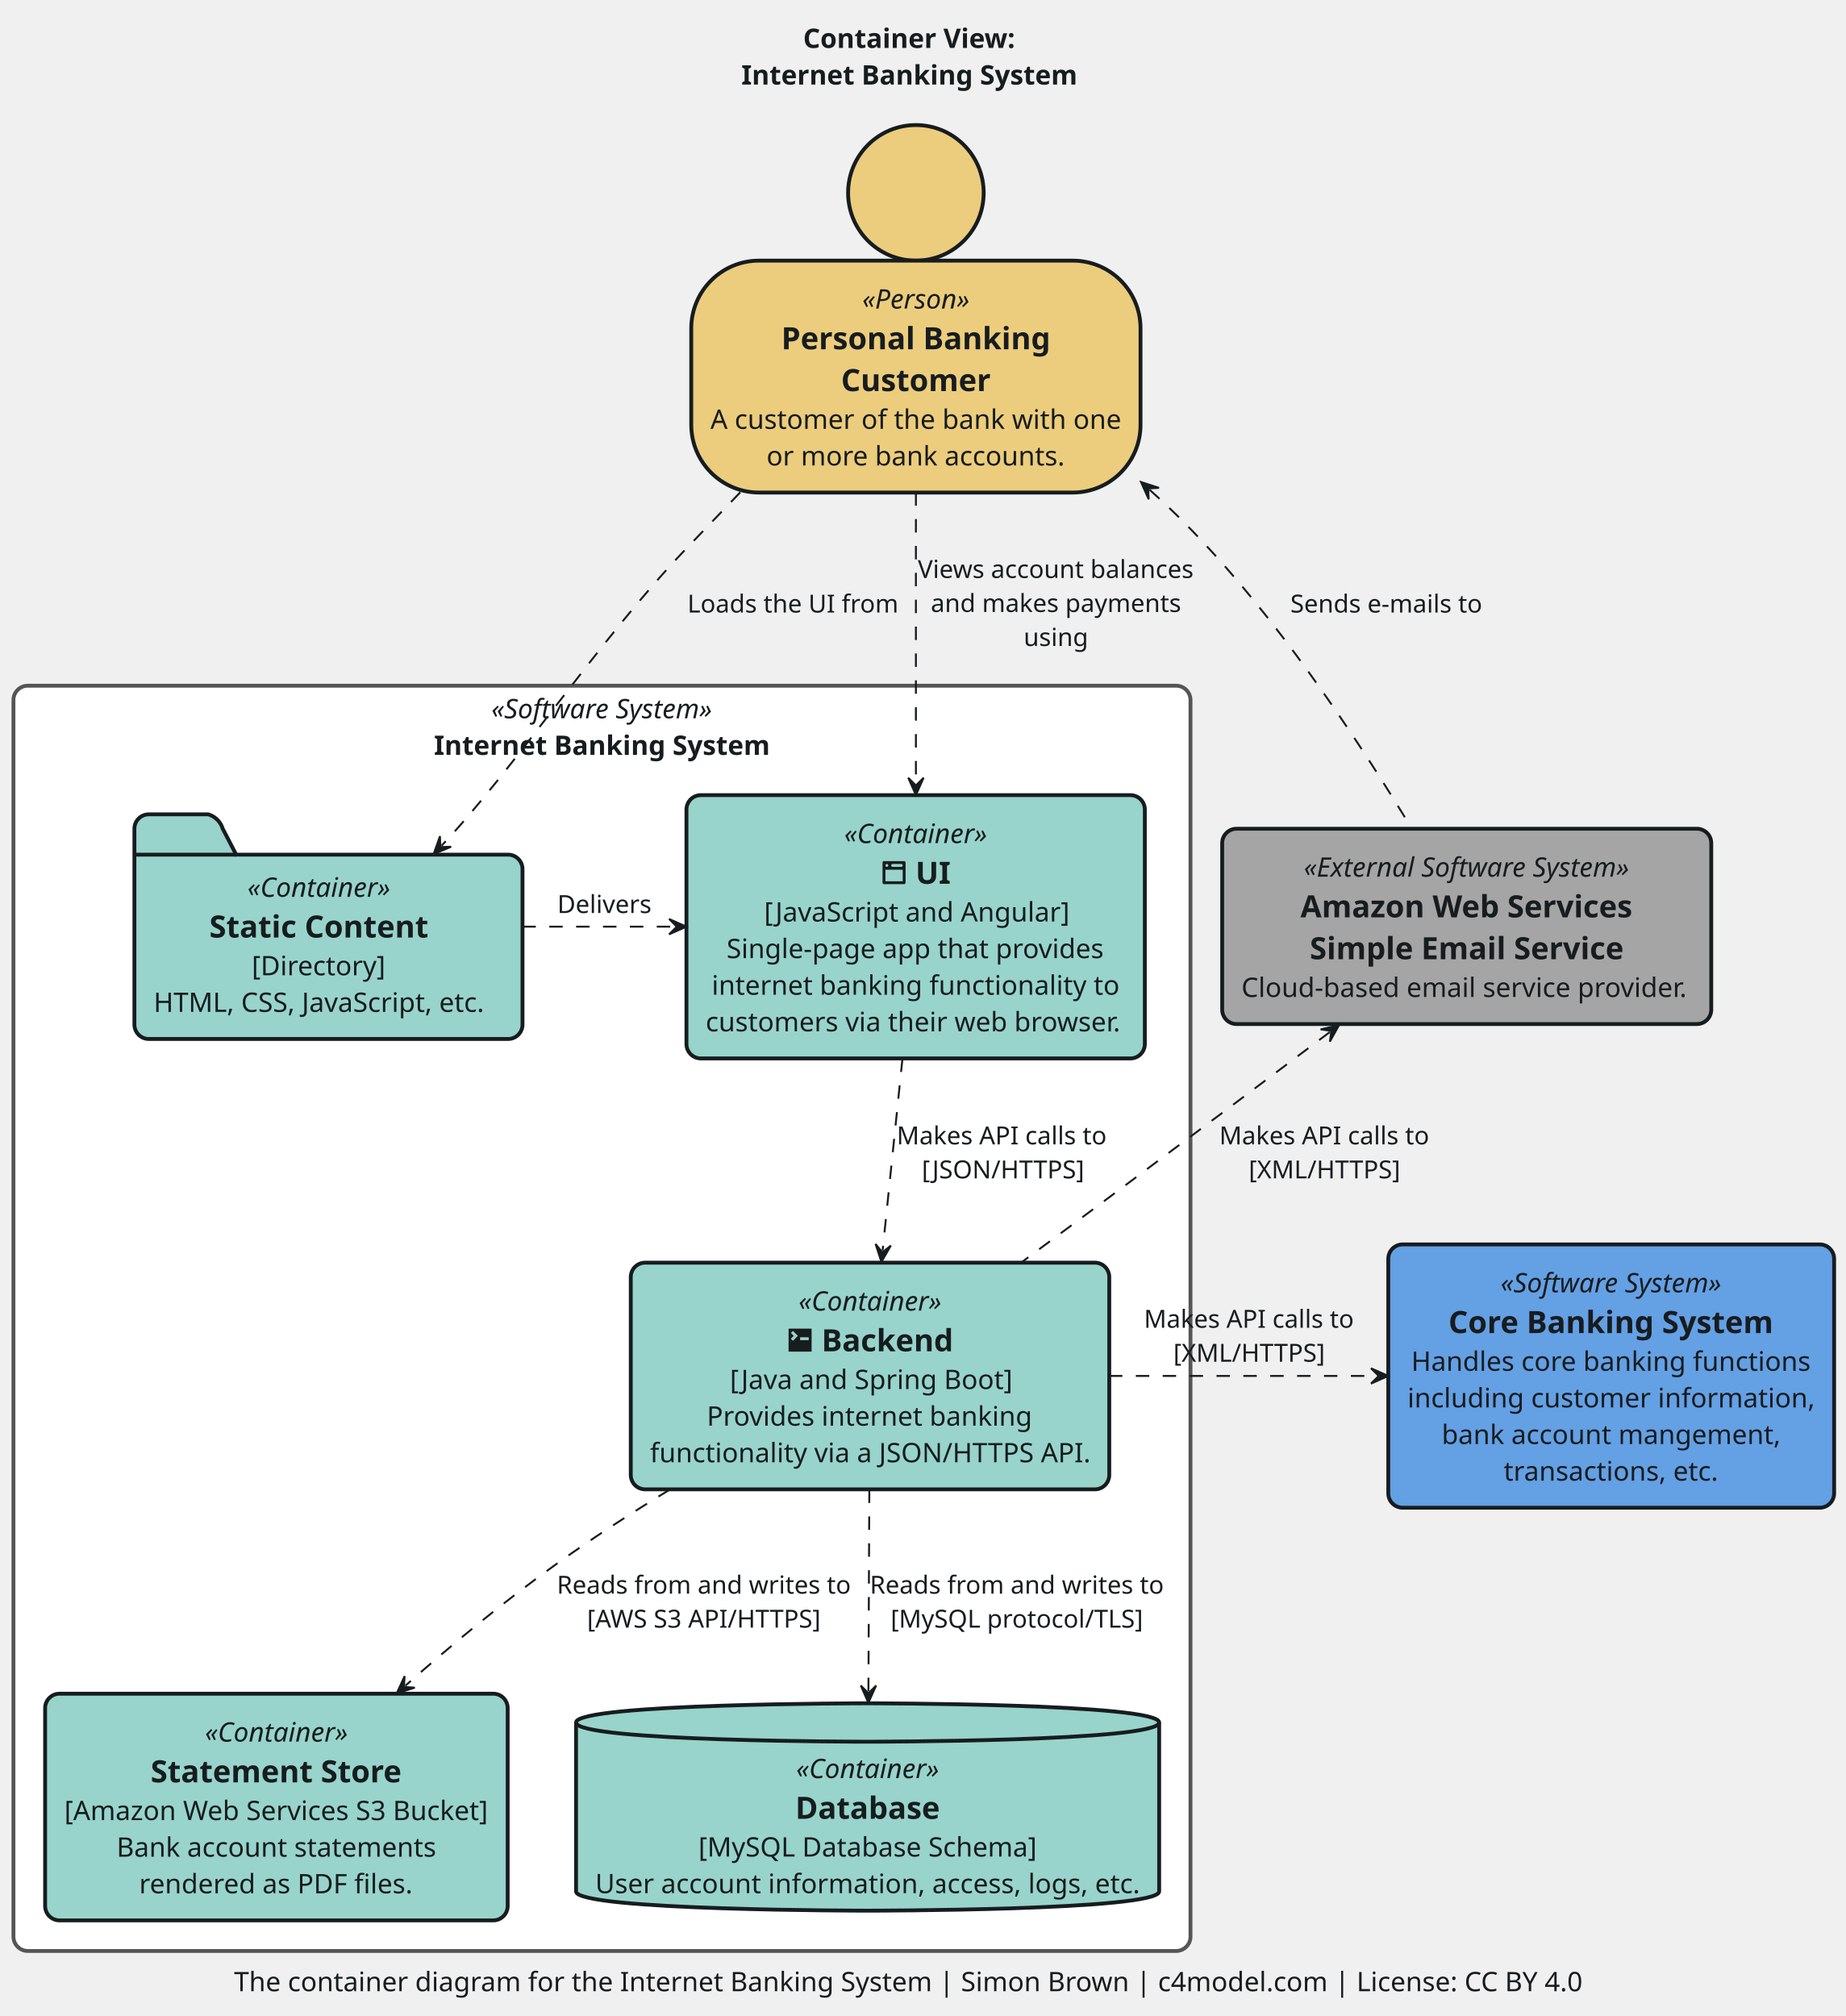
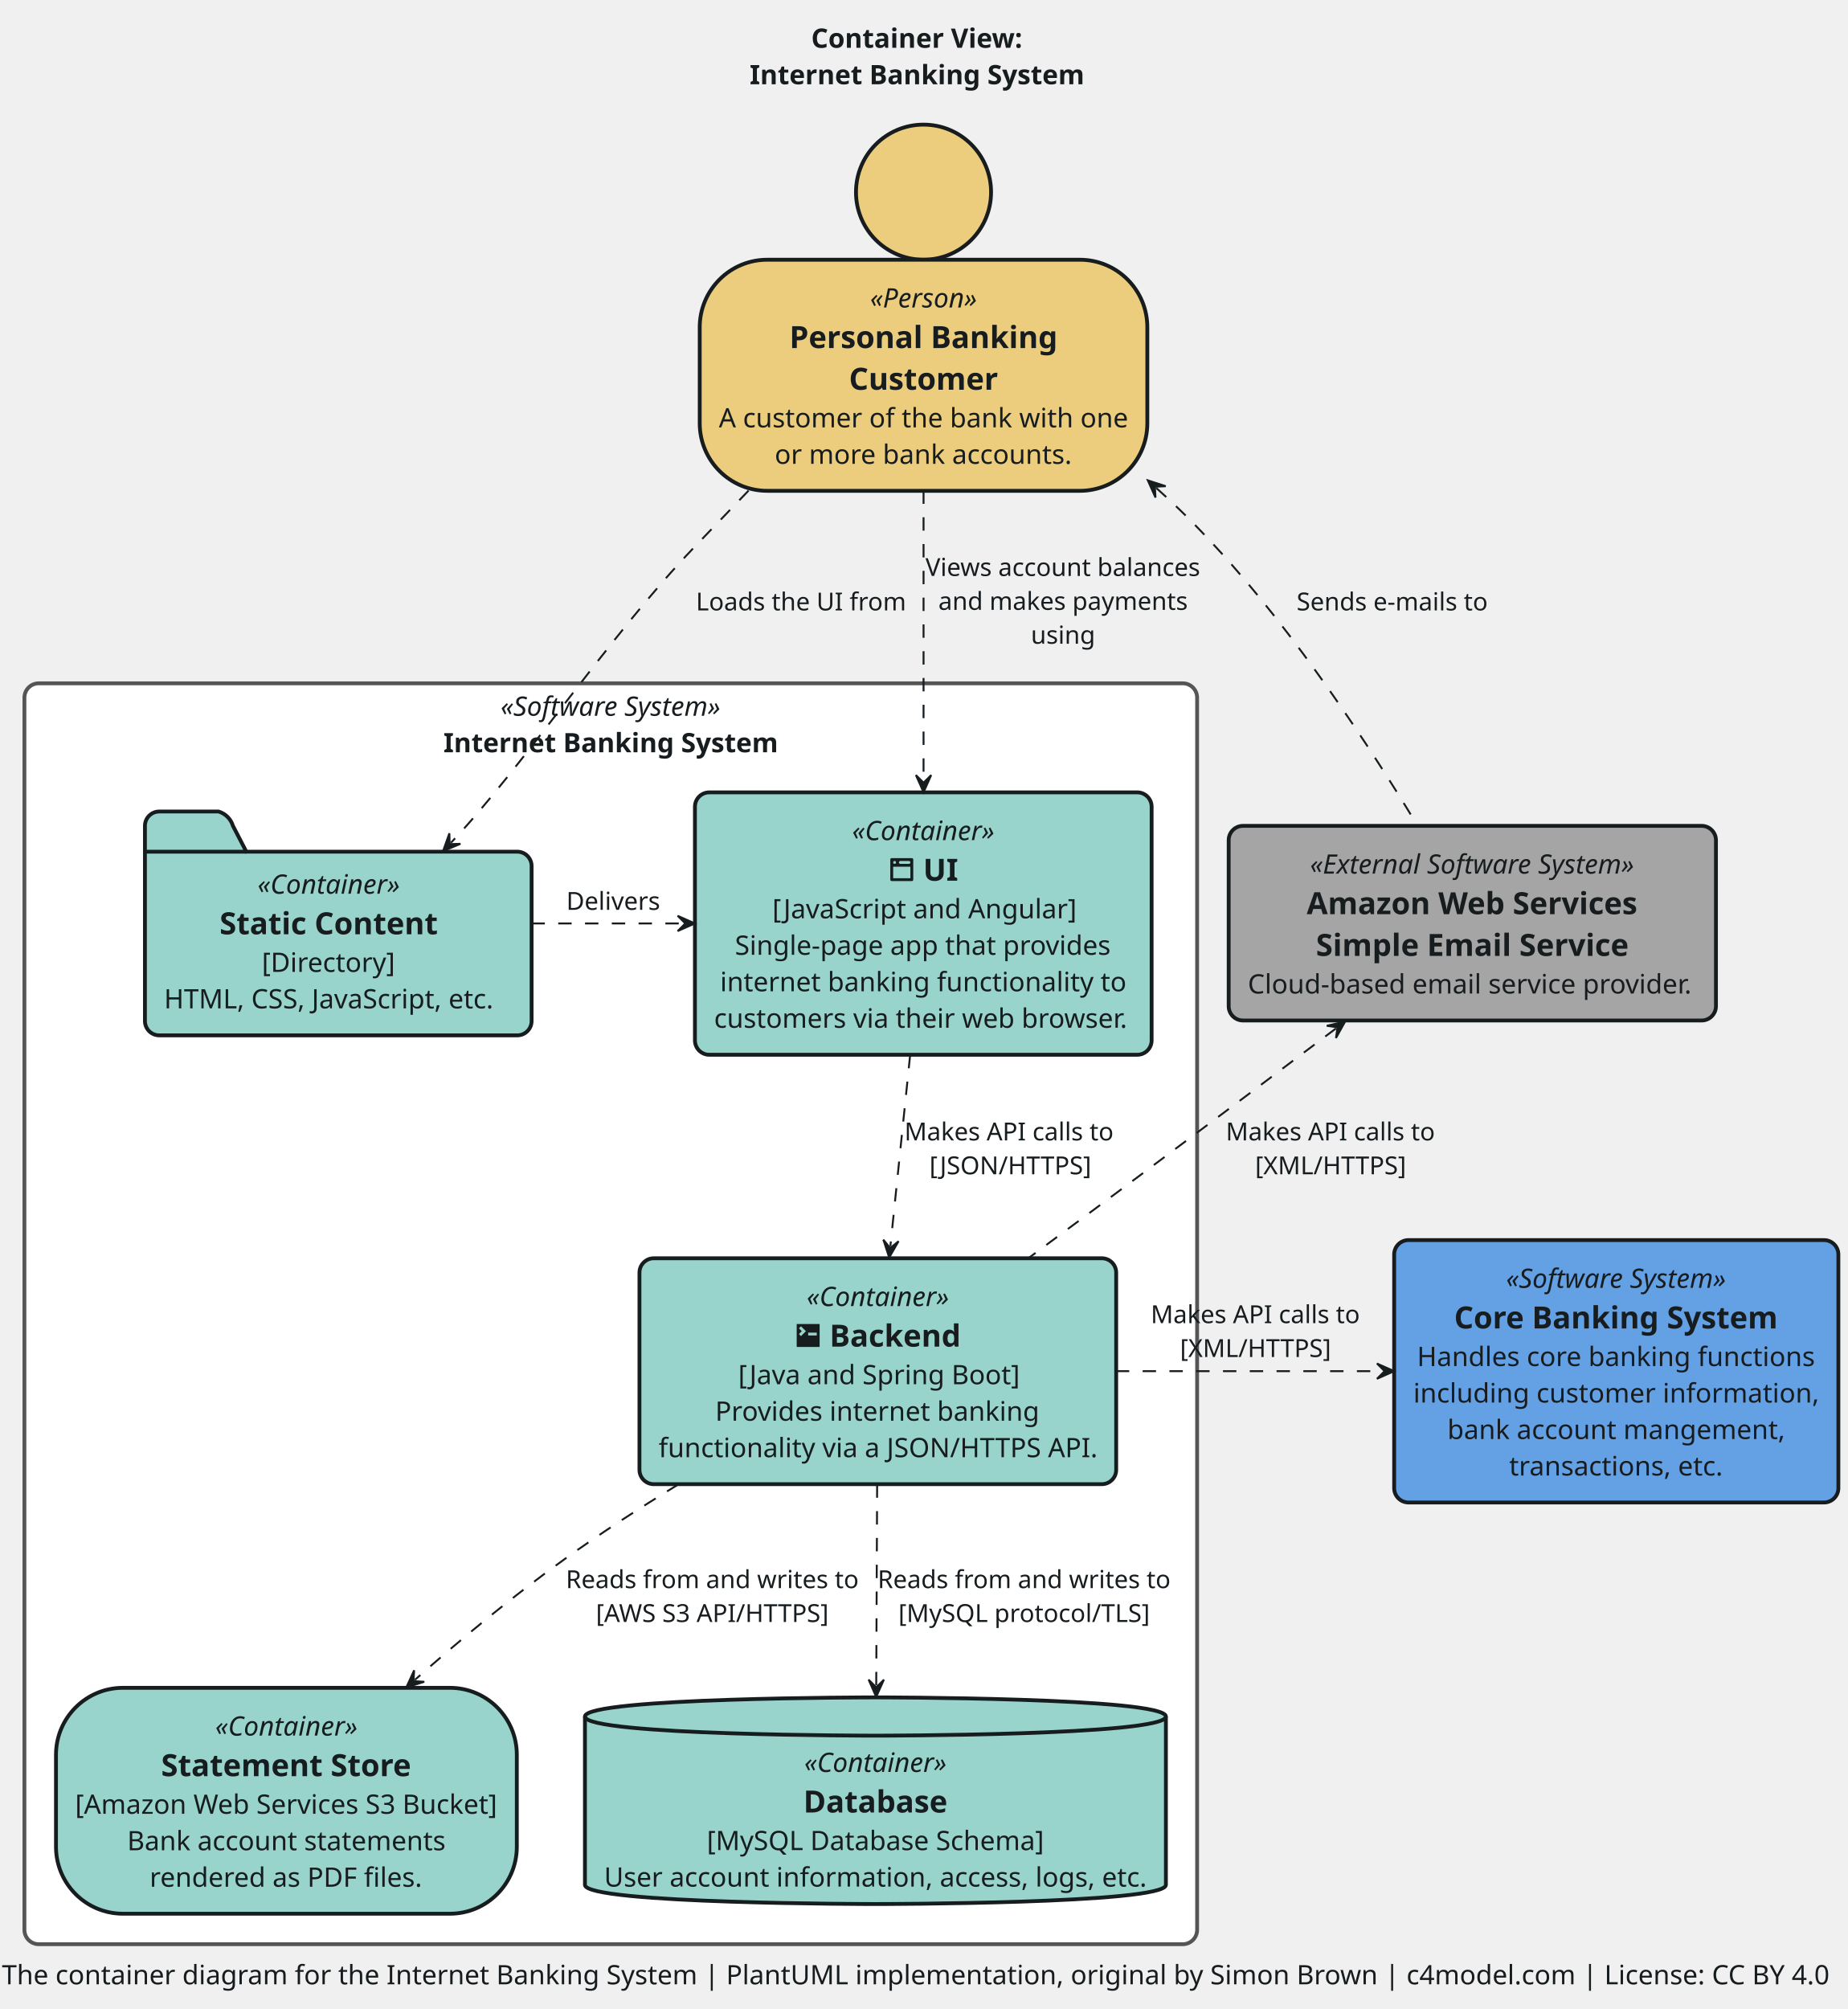
- <svg xmlns="http://www.w3.org/2000/svg" contentStyleType="text/css" data-diagram-type="CLASS" height="1050px" preserveAspectRatio="none" style="width:961px;height:1050px;background:#FFFFFF;" version="1.1" viewBox="0 0 961 1050" width="961px" zoomAndPan="magnify">
+ <svg xmlns="http://www.w3.org/2000/svg" contentStyleType="text/css" data-diagram-type="CLASS" height="1050px" preserveAspectRatio="none" style="width:966px;height:1050px;background:#FFFFFF;" version="1.1" viewBox="0 0 966 1050" width="966px" zoomAndPan="magnify">
  <defs />
  <g>
-     <text fill="#171C1F" font-family="sans-serif" font-size="14" font-weight="bold" lengthAdjust="spacing" textLength="110.67" x="418.264" y="24.966">Container View:</text>
-     <text fill="#171C1F" font-family="sans-serif" font-size="14" font-weight="bold" lengthAdjust="spacing" textLength="174.985" x="386.106" y="44.034">Internet Banking System</text>
+     <text fill="#171C1F" font-family="sans-serif" font-size="14" font-weight="bold" lengthAdjust="spacing" textLength="110.67" x="424.029" y="24.966">Container View:</text>
+     <text fill="#171C1F" font-family="sans-serif" font-size="14" font-weight="bold" lengthAdjust="spacing" textLength="174.985" x="391.872" y="44.034">Internet Banking System</text>
    <g class="cluster" data-entity="Internet Banking System" data-source-line="30" data-uid="ent0005" id="cluster_Internet Banking System">
-       <rect fill="#FFFFFF" height="659" rx="7.5" ry="7.5" style="stroke:#555555;stroke-width:2;" width="613" x="7" y="357.136" />
-       <text fill="#171C1F" font-family="sans-serif" font-size="14" font-style="italic" lengthAdjust="spacing" textLength="115.22" x="255.89" y="374.102">«Software System»</text>
-       <text fill="#171C1F" font-family="sans-serif" font-size="14" font-weight="bold" lengthAdjust="spacing" textLength="174.985" x="226.007" y="393.17">Internet Banking System</text>
+       <rect fill="#FFFFFF" height="659" rx="7.5" ry="7.5" style="stroke:#555555;stroke-width:2;" width="613" x="12.766" y="357.136" />
+       <text fill="#171C1F" font-family="sans-serif" font-size="14" font-style="italic" lengthAdjust="spacing" textLength="115.22" x="261.656" y="374.102">«Software System»</text>
+       <text fill="#171C1F" font-family="sans-serif" font-size="14" font-weight="bold" lengthAdjust="spacing" textLength="174.985" x="231.773" y="393.17">Internet Banking System</text>
    </g>
    <g class="entity" data-entity="StaticContent" data-source-line="32" data-uid="ent0006" id="entity_StaticContent">
-       <path d="M77.5,424.136 L108.5,424.136 A11.25,11.25 0 0 1 116,431.636 L123,445.136 L264.615,445.136 A7.5,7.5 0 0 1 272.115,452.636 L272.115,533.632 A7.5,7.5 0 0 1 264.615,541.132 L77.5,541.132 A7.5,7.5 0 0 1 70,533.632 L70,431.636 A7.5,7.5 0 0 1 77.5,424.136" fill="#98D4CC" style="stroke:#171C1F;stroke-width:2;" />
-       <line style="stroke:#171C1F;stroke-width:2;" x1="70" x2="123" y1="445.136" y2="445.136" />
-       <text fill="#171C1F" font-family="sans-serif" font-size="14" font-style="italic" lengthAdjust="spacing" textLength="74.438" x="128.839" y="467.102">«Container»</text>
-       <text fill="#171C1F" font-family="sans-serif" font-size="16" font-weight="bold" lengthAdjust="spacing" textLength="114.096" x="109.01" y="488.308">Static Content</text>
-       <text fill="#171C1F" font-family="sans-serif" font-size="14" lengthAdjust="spacing" textLength="69.888" x="131.114" y="507.962">[Directory]</text>
-       <text fill="#171C1F" font-family="sans-serif" font-size="14" lengthAdjust="spacing" textLength="172.115" x="80" y="527.03">HTML, CSS, JavaScript, etc.</text>
+       <path d="M83.266,424.136 L114.266,424.136 A11.25,11.25 0 0 1 121.766,431.636 L128.766,445.136 L270.381,445.136 A7.5,7.5 0 0 1 277.881,452.636 L277.881,533.632 A7.5,7.5 0 0 1 270.381,541.132 L83.266,541.132 A7.5,7.5 0 0 1 75.766,533.632 L75.766,431.636 A7.5,7.5 0 0 1 83.266,424.136" fill="#98D4CC" style="stroke:#171C1F;stroke-width:2;" />
+       <line style="stroke:#171C1F;stroke-width:2;" x1="75.766" x2="128.766" y1="445.136" y2="445.136" />
+       <text fill="#171C1F" font-family="sans-serif" font-size="14" font-style="italic" lengthAdjust="spacing" textLength="74.438" x="134.605" y="467.102">«Container»</text>
+       <text fill="#171C1F" font-family="sans-serif" font-size="16" font-weight="bold" lengthAdjust="spacing" textLength="114.096" x="114.775" y="488.308">Static Content</text>
+       <text fill="#171C1F" font-family="sans-serif" font-size="14" lengthAdjust="spacing" textLength="69.888" x="136.88" y="507.962">[Directory]</text>
+       <text fill="#171C1F" font-family="sans-serif" font-size="14" lengthAdjust="spacing" textLength="172.115" x="85.766" y="527.03">HTML, CSS, JavaScript, etc.</text>
    </g>
    <g class="entity" data-entity="UI" data-source-line="38" data-uid="ent0007" id="entity_UI">
-       <rect fill="#98D4CC" height="137.132" rx="7.5" ry="7.5" style="stroke:#171C1F;stroke-width:2;" width="238.721" x="357.5" y="414.136" />
-       <text fill="#171C1F" font-family="sans-serif" font-size="14" font-style="italic" lengthAdjust="spacing" textLength="74.438" x="439.642" y="439.102">«Container»</text>
-       <path d="M460.131,448.496 A0.75,0.75 0 0 0 459.621,449.246 L459.621,459.746 A0.75,0.75 0 0 0 460.371,460.496 L470.871,460.496 A0.75,0.75 0 0 0 471.621,459.746 L471.621,449.246 A0.75,0.75 0 0 0 470.871,448.496 L460.371,448.496 A0.75,0.75 0 0 0 460.236,448.496 A0.75,0.75 0 0 0 460.146,448.496 M461.871,449.996 C462.291,449.996 462.621,450.326 462.621,450.746 C462.621,451.166 462.291,451.496 461.871,451.496 C461.451,451.496 461.121,451.166 461.121,450.746 C461.121,450.326 461.451,449.996 461.871,449.996 M464.871,449.996 L469.371,449.996 C469.791,449.996 470.121,450.326 470.121,450.746 C470.121,451.166 469.791,451.496 469.371,451.496 L464.871,451.496 C464.451,451.496 464.121,451.166 464.121,450.746 C464.121,450.326 464.451,449.996 464.871,449.996 M461.121,452.996 L470.121,452.996 L470.121,458.996 L461.121,458.996 L461.121,452.996" fill="#171C1F" />
-       <text fill="#171C1F" font-family="sans-serif" font-size="16" font-weight="bold" lengthAdjust="spacing" textLength="18.32" x="476.781" y="460.308">UI</text>
-       <text fill="#171C1F" font-family="sans-serif" font-size="14" lengthAdjust="spacing" textLength="157.821" x="397.95" y="479.962">[JavaScript and Angular]</text>
-       <text fill="#171C1F" font-family="sans-serif" font-size="14" lengthAdjust="spacing" textLength="196.951" x="378.385" y="499.03">Single-page app that provides</text>
-       <text fill="#171C1F" font-family="sans-serif" font-size="14" lengthAdjust="spacing" textLength="212.407" x="370.657" y="518.098">internet banking functionality to</text>
-       <text fill="#171C1F" font-family="sans-serif" font-size="14" lengthAdjust="spacing" textLength="218.721" x="367.5" y="537.165">customers via their web browser.</text>
+       <rect fill="#98D4CC" height="137.132" rx="7.5" ry="7.5" style="stroke:#171C1F;stroke-width:2;" width="238.721" x="363.266" y="414.136" />
+       <text fill="#171C1F" font-family="sans-serif" font-size="14" font-style="italic" lengthAdjust="spacing" textLength="74.438" x="445.407" y="439.102">«Container»</text>
+       <path d="M465.896,448.496 A0.75,0.75 0 0 0 465.386,449.246 L465.386,459.746 A0.75,0.75 0 0 0 466.136,460.496 L476.636,460.496 A0.75,0.75 0 0 0 477.386,459.746 L477.386,449.246 A0.75,0.75 0 0 0 476.636,448.496 L466.136,448.496 A0.75,0.75 0 0 0 466.001,448.496 A0.75,0.75 0 0 0 465.911,448.496 M467.636,449.996 C468.056,449.996 468.386,450.326 468.386,450.746 C468.386,451.166 468.056,451.496 467.636,451.496 C467.216,451.496 466.886,451.166 466.886,450.746 C466.886,450.326 467.216,449.996 467.636,449.996 M470.636,449.996 L475.136,449.996 C475.556,449.996 475.886,450.326 475.886,450.746 C475.886,451.166 475.556,451.496 475.136,451.496 L470.636,451.496 C470.216,451.496 469.886,451.166 469.886,450.746 C469.886,450.326 470.216,449.996 470.636,449.996 M466.886,452.996 L475.886,452.996 L475.886,458.996 L466.886,458.996 L466.886,452.996" fill="#171C1F" />
+       <text fill="#171C1F" font-family="sans-serif" font-size="16" font-weight="bold" lengthAdjust="spacing" textLength="18.32" x="482.546" y="460.308">UI</text>
+       <text fill="#171C1F" font-family="sans-serif" font-size="14" lengthAdjust="spacing" textLength="157.821" x="403.716" y="479.962">[JavaScript and Angular]</text>
+       <text fill="#171C1F" font-family="sans-serif" font-size="14" lengthAdjust="spacing" textLength="196.951" x="384.151" y="499.03">Single-page app that provides</text>
+       <text fill="#171C1F" font-family="sans-serif" font-size="14" lengthAdjust="spacing" textLength="212.407" x="376.423" y="518.098">internet banking functionality to</text>
+       <text fill="#171C1F" font-family="sans-serif" font-size="14" lengthAdjust="spacing" textLength="218.721" x="373.266" y="537.165">customers via their web browser.</text>
    </g>
    <g class="entity" data-entity="Backend" data-source-line="46" data-uid="ent0008" id="entity_Backend">
-       <rect fill="#98D4CC" height="118.064" rx="7.5" ry="7.5" style="stroke:#171C1F;stroke-width:2;" width="249.193" x="328.5" y="657.636" />
-       <text fill="#171C1F" font-family="sans-serif" font-size="14" font-style="italic" lengthAdjust="spacing" textLength="74.438" x="415.878" y="682.602">«Container»</text>
-       <path d="M410.824,691.996 C410.733,691.996 410.688,692.056 410.688,692.131 L410.688,703.846 C410.688,703.921 410.748,703.981 410.824,703.981 L422.538,703.981 C422.613,703.981 422.673,703.921 422.673,703.846 L422.673,692.131 C422.673,692.041 422.613,691.996 422.538,691.996 L410.824,691.996 M412.938,693.166 L415.519,695.746 L412.938,698.326 L411.858,697.246 L413.358,695.746 L411.858,694.246 L412.938,693.166 M416.688,696.496 L421.188,696.496 L421.188,697.996 L416.688,697.996 L416.688,696.496" fill="#171C1F" />
-       <text fill="#171C1F" font-family="sans-serif" font-size="16" font-weight="bold" lengthAdjust="spacing" textLength="68.656" x="427.849" y="703.808">Backend</text>
-       <text fill="#171C1F" font-family="sans-serif" font-size="14" lengthAdjust="spacing" textLength="145.935" x="380.129" y="723.462">[Java and Spring Boot]</text>
-       <text fill="#171C1F" font-family="sans-serif" font-size="14" lengthAdjust="spacing" textLength="170.001" x="368.096" y="742.53">Provides internet banking</text>
-       <text fill="#171C1F" font-family="sans-serif" font-size="14" lengthAdjust="spacing" textLength="229.193" x="338.5" y="761.598">functionality via a JSON/HTTPS API.</text>
+       <rect fill="#98D4CC" height="118.064" rx="7.5" ry="7.5" style="stroke:#171C1F;stroke-width:2;" width="249.193" x="334.266" y="657.636" />
+       <text fill="#171C1F" font-family="sans-serif" font-size="14" font-style="italic" lengthAdjust="spacing" textLength="74.438" x="421.643" y="682.602">«Container»</text>
+       <path d="M416.589,691.996 C416.499,691.996 416.454,692.056 416.454,692.131 L416.454,703.846 C416.454,703.921 416.514,703.981 416.589,703.981 L428.304,703.981 C428.379,703.981 428.439,703.921 428.439,703.846 L428.439,692.131 C428.439,692.041 428.379,691.996 428.304,691.996 L416.589,691.996 M418.704,693.166 L421.284,695.746 L418.704,698.326 L417.624,697.246 L419.124,695.746 L417.624,694.246 L418.704,693.166 M422.454,696.496 L426.954,696.496 L426.954,697.996 L422.454,697.996 L422.454,696.496" fill="#171C1F" />
+       <text fill="#171C1F" font-family="sans-serif" font-size="16" font-weight="bold" lengthAdjust="spacing" textLength="68.656" x="433.614" y="703.808">Backend</text>
+       <text fill="#171C1F" font-family="sans-serif" font-size="14" lengthAdjust="spacing" textLength="145.935" x="385.895" y="723.462">[Java and Spring Boot]</text>
+       <text fill="#171C1F" font-family="sans-serif" font-size="14" lengthAdjust="spacing" textLength="170.001" x="373.862" y="742.53">Provides internet banking</text>
+       <text fill="#171C1F" font-family="sans-serif" font-size="14" lengthAdjust="spacing" textLength="229.193" x="344.266" y="761.598">functionality via a JSON/HTTPS API.</text>
    </g>
    <g class="entity" data-entity="StatementStore" data-source-line="53" data-uid="ent0009" id="entity_StatementStore">
-       <rect fill="#98D4CC" height="118.064" rx="7.5" ry="7.5" style="stroke:#171C1F;stroke-width:2;" width="240.891" x="23.5" y="882.136" />
-       <text fill="#171C1F" font-family="sans-serif" font-size="14" font-style="italic" lengthAdjust="spacing" textLength="74.438" x="106.727" y="907.102">«Container»</text>
-       <text fill="#171C1F" font-family="sans-serif" font-size="16" font-weight="bold" lengthAdjust="spacing" textLength="130.992" x="78.449" y="928.308">Statement Store</text>
-       <text fill="#171C1F" font-family="sans-serif" font-size="14" lengthAdjust="spacing" textLength="220.891" x="33.5" y="947.962">[Amazon Web Services S3 Bucket]</text>
-       <text fill="#171C1F" font-family="sans-serif" font-size="14" lengthAdjust="spacing" textLength="166.445" x="60.723" y="967.03">Bank account statements</text>
-       <text fill="#171C1F" font-family="sans-serif" font-size="14" lengthAdjust="spacing" textLength="142.953" x="72.469" y="986.098">rendered as PDF files.</text>
+       <rect fill="#98D4CC" height="118.064" rx="35" ry="35" style="stroke:#171C1F;stroke-width:2;" width="240.891" x="29.266" y="882.136" />
+       <text fill="#171C1F" font-family="sans-serif" font-size="14" font-style="italic" lengthAdjust="spacing" textLength="74.438" x="112.492" y="907.102">«Container»</text>
+       <text fill="#171C1F" font-family="sans-serif" font-size="16" font-weight="bold" lengthAdjust="spacing" textLength="130.992" x="84.215" y="928.308">Statement Store</text>
+       <text fill="#171C1F" font-family="sans-serif" font-size="14" lengthAdjust="spacing" textLength="220.891" x="39.266" y="947.962">[Amazon Web Services S3 Bucket]</text>
+       <text fill="#171C1F" font-family="sans-serif" font-size="14" lengthAdjust="spacing" textLength="166.445" x="66.489" y="967.03">Bank account statements</text>
+       <text fill="#171C1F" font-family="sans-serif" font-size="14" lengthAdjust="spacing" textLength="142.953" x="78.235" y="986.098">rendered as PDF files.</text>
    </g>
    <g class="entity" data-entity="Database" data-source-line="60" data-uid="ent0010" id="entity_Database">
-       <path d="M300,897.136 C300,887.136 451.841,887.136 451.841,887.136 C451.841,887.136 603.681,887.136 603.681,897.136 L603.681,985.132 C603.681,995.132 451.841,995.132 451.841,995.132 C451.841,995.132 300,995.132 300,985.132 L300,897.136" fill="#98D4CC" style="stroke:#171C1F;stroke-width:2;" />
-       <path d="M300,897.136 C300,907.136 451.841,907.136 451.841,907.136 C451.841,907.136 603.681,907.136 603.681,897.136" fill="none" style="stroke:#171C1F;stroke-width:2;" />
-       <text fill="#171C1F" font-family="sans-serif" font-size="14" font-style="italic" lengthAdjust="spacing" textLength="74.438" x="414.622" y="926.102">«Container»</text>
-       <text fill="#171C1F" font-family="sans-serif" font-size="16" font-weight="bold" lengthAdjust="spacing" textLength="75.312" x="414.184" y="947.308">Database</text>
-       <text fill="#171C1F" font-family="sans-serif" font-size="14" lengthAdjust="spacing" textLength="176.231" x="363.725" y="966.962">[MySQL Database Schema]</text>
-       <text fill="#171C1F" font-family="sans-serif" font-size="14" lengthAdjust="spacing" textLength="283.681" x="310" y="986.03">User account information, access, logs, etc.</text>
+       <path d="M305.766,897.136 C305.766,887.136 457.606,887.136 457.606,887.136 C457.606,887.136 609.447,887.136 609.447,897.136 L609.447,985.132 C609.447,995.132 457.606,995.132 457.606,995.132 C457.606,995.132 305.766,995.132 305.766,985.132 L305.766,897.136" fill="#98D4CC" style="stroke:#171C1F;stroke-width:2;" />
+       <path d="M305.766,897.136 C305.766,907.136 457.606,907.136 457.606,907.136 C457.606,907.136 609.447,907.136 609.447,897.136" fill="none" style="stroke:#171C1F;stroke-width:2;" />
+       <text fill="#171C1F" font-family="sans-serif" font-size="14" font-style="italic" lengthAdjust="spacing" textLength="74.438" x="420.387" y="926.102">«Container»</text>
+       <text fill="#171C1F" font-family="sans-serif" font-size="16" font-weight="bold" lengthAdjust="spacing" textLength="75.312" x="419.95" y="947.308">Database</text>
+       <text fill="#171C1F" font-family="sans-serif" font-size="14" lengthAdjust="spacing" textLength="176.231" x="369.49" y="966.962">[MySQL Database Schema]</text>
+       <text fill="#171C1F" font-family="sans-serif" font-size="14" lengthAdjust="spacing" textLength="283.681" x="315.766" y="986.03">User account information, access, logs, etc.</text>
    </g>
    <g class="entity" data-entity="Customer" data-source-line="10" data-uid="ent0002" id="entity_Customer">
-       <ellipse cx="476.988" cy="100.439" fill="#ECCD7D" rx="35.303" ry="35.303" style="stroke:#171C1F;stroke-width:2;" />
-       <rect fill="#ECCD7D" height="120.788" rx="35.303" ry="35.303" style="stroke:#171C1F;stroke-width:2;" width="233.975" x="360" y="135.743" />
-       <text fill="#171C1F" font-family="sans-serif" font-size="14" font-style="italic" lengthAdjust="spacing" textLength="55.888" x="449.044" y="160.708">«Person»</text>
-       <text fill="#171C1F" font-family="sans-serif" font-size="16" font-weight="bold" lengthAdjust="spacing" textLength="140.208" x="406.883" y="181.915">Personal Banking</text>
-       <text fill="#171C1F" font-family="sans-serif" font-size="16" font-weight="bold" lengthAdjust="spacing" textLength="77.936" x="438.019" y="203.707">Customer</text>
-       <text fill="#171C1F" font-family="sans-serif" font-size="14" lengthAdjust="spacing" textLength="213.975" x="370" y="223.36">A customer of the bank with one</text>
-       <text fill="#171C1F" font-family="sans-serif" font-size="14" lengthAdjust="spacing" textLength="155.581" x="399.197" y="242.428">or more bank accounts.</text>
+       <ellipse cx="482.753" cy="100.439" fill="#ECCD7D" rx="35.303" ry="35.303" style="stroke:#171C1F;stroke-width:2;" />
+       <rect fill="#ECCD7D" height="120.788" rx="35.303" ry="35.303" style="stroke:#171C1F;stroke-width:2;" width="233.975" x="365.766" y="135.743" />
+       <text fill="#171C1F" font-family="sans-serif" font-size="14" font-style="italic" lengthAdjust="spacing" textLength="55.888" x="454.809" y="160.708">«Person»</text>
+       <text fill="#171C1F" font-family="sans-serif" font-size="16" font-weight="bold" lengthAdjust="spacing" textLength="140.208" x="412.649" y="181.915">Personal Banking</text>
+       <text fill="#171C1F" font-family="sans-serif" font-size="16" font-weight="bold" lengthAdjust="spacing" textLength="77.936" x="443.785" y="203.707">Customer</text>
+       <text fill="#171C1F" font-family="sans-serif" font-size="14" lengthAdjust="spacing" textLength="213.975" x="375.766" y="223.36">A customer of the bank with one</text>
+       <text fill="#171C1F" font-family="sans-serif" font-size="14" lengthAdjust="spacing" textLength="155.581" x="404.963" y="242.428">or more bank accounts.</text>
    </g>
    <g class="entity" data-entity="SimpleEmailService" data-source-line="17" data-uid="ent0003" id="entity_SimpleEmailService">
-       <rect fill="#A5A5A5" height="101.72" rx="7.5" ry="7.5" style="stroke:#171C1F;stroke-width:2;" width="254.709" x="636.5" y="431.636" />
-       <text fill="#171C1F" font-family="sans-serif" font-size="14" font-style="italic" lengthAdjust="spacing" textLength="169.693" x="679.008" y="456.602">«External Software System»</text>
-       <text fill="#171C1F" font-family="sans-serif" font-size="16" font-weight="bold" lengthAdjust="spacing" textLength="173.168" x="677.27" y="477.808">Amazon Web Services</text>
-       <text fill="#171C1F" font-family="sans-serif" font-size="16" font-weight="bold" lengthAdjust="spacing" textLength="163.488" x="682.11" y="499.6">Simple Email Service</text>
-       <text fill="#171C1F" font-family="sans-serif" font-size="14" lengthAdjust="spacing" textLength="234.709" x="646.5" y="519.254">Cloud-based email service provider.</text>
+       <rect fill="#A5A5A5" height="101.72" rx="7.5" ry="7.5" style="stroke:#171C1F;stroke-width:2;" width="254.709" x="642.266" y="431.636" />
+       <text fill="#171C1F" font-family="sans-serif" font-size="14" font-style="italic" lengthAdjust="spacing" textLength="169.693" x="684.774" y="456.602">«External Software System»</text>
+       <text fill="#171C1F" font-family="sans-serif" font-size="16" font-weight="bold" lengthAdjust="spacing" textLength="173.168" x="683.036" y="477.808">Amazon Web Services</text>
+       <text fill="#171C1F" font-family="sans-serif" font-size="16" font-weight="bold" lengthAdjust="spacing" textLength="163.488" x="687.876" y="499.6">Simple Email Service</text>
+       <text fill="#171C1F" font-family="sans-serif" font-size="14" lengthAdjust="spacing" textLength="234.709" x="652.266" y="519.254">Cloud-based email service provider.</text>
    </g>
    <g class="entity" data-entity="CoreBankingSystem" data-source-line="23" data-uid="ent0004" id="entity_CoreBankingSystem">
-       <rect fill="#64A0E4" height="137.132" rx="7.5" ry="7.5" style="stroke:#171C1F;stroke-width:2;" width="232.197" x="723" y="648.136" />
-       <text fill="#171C1F" font-family="sans-serif" font-size="14" font-style="italic" lengthAdjust="spacing" textLength="115.22" x="781.489" y="673.102">«Software System»</text>
-       <text fill="#171C1F" font-family="sans-serif" font-size="16" font-weight="bold" lengthAdjust="spacing" textLength="169.488" x="754.354" y="694.308">Core Banking System</text>
-       <text fill="#171C1F" font-family="sans-serif" font-size="14" lengthAdjust="spacing" textLength="208.291" x="734.953" y="713.962">Handles core banking functions</text>
-       <text fill="#171C1F" font-family="sans-serif" font-size="14" lengthAdjust="spacing" textLength="212.197" x="733" y="733.03">including customer information,</text>
-       <text fill="#171C1F" font-family="sans-serif" font-size="14" lengthAdjust="spacing" textLength="176.539" x="750.829" y="752.098">bank account mangement,</text>
-       <text fill="#171C1F" font-family="sans-serif" font-size="14" lengthAdjust="spacing" textLength="111.93" x="783.134" y="771.165">transactions, etc.</text>
+       <rect fill="#64A0E4" height="137.132" rx="7.5" ry="7.5" style="stroke:#171C1F;stroke-width:2;" width="232.197" x="728.766" y="648.136" />
+       <text fill="#171C1F" font-family="sans-serif" font-size="14" font-style="italic" lengthAdjust="spacing" textLength="115.22" x="787.255" y="673.102">«Software System»</text>
+       <text fill="#171C1F" font-family="sans-serif" font-size="16" font-weight="bold" lengthAdjust="spacing" textLength="169.488" x="760.12" y="694.308">Core Banking System</text>
+       <text fill="#171C1F" font-family="sans-serif" font-size="14" lengthAdjust="spacing" textLength="208.291" x="740.719" y="713.962">Handles core banking functions</text>
+       <text fill="#171C1F" font-family="sans-serif" font-size="14" lengthAdjust="spacing" textLength="212.197" x="738.766" y="733.03">including customer information,</text>
+       <text fill="#171C1F" font-family="sans-serif" font-size="14" lengthAdjust="spacing" textLength="176.539" x="756.595" y="752.098">bank account mangement,</text>
+       <text fill="#171C1F" font-family="sans-serif" font-size="14" lengthAdjust="spacing" textLength="111.93" x="788.899" y="771.165">transactions, etc.</text>
    </g>
    <g class="link" data-entity-1="Customer" data-entity-2="StaticContent" data-source-line="67" data-uid="lnk11" id="link_Customer_StaticContent">
-       <path codeLine="67" d="M385.54,256.396 C375.89,266.436 366.24,276.486 357,286.136 C312.77,332.326 266.961,401.485 229.971,440.445" fill="none" id="Customer-to-StaticContent" style="stroke:#171C1F;stroke-width:1;stroke-dasharray:7.0,7.0;" />
-       <polygon fill="#171C1F" points="225.84,444.796,234.938,441.023,229.283,441.17,229.136,435.515,225.84,444.796" style="stroke:#171C1F;stroke-width:1;" />
-       <text fill="#171C1F" font-family="sans-serif" font-size="13" lengthAdjust="spacing" textLength="110.162" x="358" y="319.033">Loads the UI from</text>
+       <path codeLine="67" d="M391.306,256.396 C381.656,266.436 372.006,276.486 362.766,286.136 C318.536,332.326 272.727,401.485 235.737,440.445" fill="none" id="Customer-to-StaticContent" style="stroke:#171C1F;stroke-width:1;stroke-dasharray:7.0,7.0;" />
+       <polygon fill="#171C1F" points="231.606,444.796,240.703,441.023,235.048,441.17,234.902,435.515,231.606,444.796" style="stroke:#171C1F;stroke-width:1;" />
+       <text fill="#171C1F" font-family="sans-serif" font-size="13" lengthAdjust="spacing" textLength="110.162" x="363.766" y="319.033">Loads the UI from</text>
    </g>
    <g class="link" data-entity-1="Customer" data-entity-2="UI" data-source-line="68" data-uid="lnk12" id="link_Customer_UI">
-       <path codeLine="68" d="M477,256.346 C477,307.026 477,362.256 477,408.086" fill="none" id="Customer-to-UI" style="stroke:#171C1F;stroke-width:1;stroke-dasharray:7.0,7.0;" />
-       <polygon fill="#171C1F" points="477,414.086,481,405.086,477,409.086,473,405.086,477,414.086" style="stroke:#171C1F;stroke-width:1;" />
-       <text fill="#171C1F" font-family="sans-serif" font-size="13" lengthAdjust="spacing" textLength="143.858" x="478" y="301.033">Views account balances</text>
-       <text fill="#171C1F" font-family="sans-serif" font-size="13" lengthAdjust="spacing" textLength="130.39" x="484.734" y="318.739">and makes payments</text>
-       <text fill="#171C1F" font-family="sans-serif" font-size="13" lengthAdjust="spacing" textLength="33.644" x="533.107" y="336.445">using</text>
+       <path codeLine="68" d="M482.766,256.346 C482.766,307.026 482.766,362.256 482.766,408.086" fill="none" id="Customer-to-UI" style="stroke:#171C1F;stroke-width:1;stroke-dasharray:7.0,7.0;" />
+       <polygon fill="#171C1F" points="482.766,414.086,486.766,405.086,482.766,409.086,478.766,405.086,482.766,414.086" style="stroke:#171C1F;stroke-width:1;" />
+       <text fill="#171C1F" font-family="sans-serif" font-size="13" lengthAdjust="spacing" textLength="143.858" x="483.766" y="301.033">Views account balances</text>
+       <text fill="#171C1F" font-family="sans-serif" font-size="13" lengthAdjust="spacing" textLength="130.39" x="490.5" y="318.739">and makes payments</text>
+       <text fill="#171C1F" font-family="sans-serif" font-size="13" lengthAdjust="spacing" textLength="33.644" x="538.873" y="336.445">using</text>
    </g>
    <g class="link" data-entity-1="Customer" data-entity-2="SimpleEmailService" data-source-line="69" data-uid="lnk14" id="link_Customer_SimpleEmailService">
-       <path codeLine="69" d="M598.681,255.069 C611.24,266.369 618.98,274.166 630,286.136 C671.54,331.236 710.12,390.066 735.11,431.366" fill="none" id="Customer-backto-SimpleEmailService" style="stroke:#171C1F;stroke-width:1;stroke-dasharray:7.0,7.0;" />
-       <polygon fill="#171C1F" points="594.22,251.056,598.235,260.049,597.937,254.4,603.586,254.102,594.22,251.056" style="stroke:#171C1F;stroke-width:1;" />
-       <text fill="#171C1F" font-family="sans-serif" font-size="13" lengthAdjust="spacing" textLength="99.944" x="672" y="319.033">Sends e-mails to</text>
+       <path codeLine="69" d="M604.446,255.069 C617.006,266.369 624.746,274.166 635.766,286.136 C677.306,331.236 715.886,390.066 740.876,431.366" fill="none" id="Customer-backto-SimpleEmailService" style="stroke:#171C1F;stroke-width:1;stroke-dasharray:7.0,7.0;" />
+       <polygon fill="#171C1F" points="599.986,251.056,604.001,260.049,603.703,254.4,609.352,254.102,599.986,251.056" style="stroke:#171C1F;stroke-width:1;" />
+       <text fill="#171C1F" font-family="sans-serif" font-size="13" lengthAdjust="spacing" textLength="99.944" x="677.766" y="319.033">Sends e-mails to</text>
    </g>
    <g class="link" data-entity-1="StaticContent" data-entity-2="UI" data-source-line="70" data-uid="lnk15" id="link_StaticContent_UI">
-       <path codeLine="70" d="M272.04,482.636 C299.38,482.636 323.22,482.636 351.46,482.636" fill="none" id="StaticContent-to-UI" style="stroke:#171C1F;stroke-width:1;stroke-dasharray:7.0,7.0;" />
-       <polygon fill="#171C1F" points="357.46,482.636,348.46,478.636,352.46,482.636,348.46,486.636,357.46,482.636" style="stroke:#171C1F;stroke-width:1;" />
-       <text fill="#171C1F" font-family="sans-serif" font-size="13" lengthAdjust="spacing" textLength="49.062" x="290.25" y="475.533">Delivers</text>
+       <path codeLine="70" d="M277.806,482.636 C305.146,482.636 328.986,482.636 357.226,482.636" fill="none" id="StaticContent-to-UI" style="stroke:#171C1F;stroke-width:1;stroke-dasharray:7.0,7.0;" />
+       <polygon fill="#171C1F" points="363.226,482.636,354.226,478.636,358.226,482.636,354.226,486.636,363.226,482.636" style="stroke:#171C1F;stroke-width:1;" />
+       <text fill="#171C1F" font-family="sans-serif" font-size="13" lengthAdjust="spacing" textLength="49.062" x="296.016" y="475.533">Delivers</text>
    </g>
    <g class="link" data-entity-1="UI" data-entity-2="Backend" data-source-line="71" data-uid="lnk16" id="link_UI_Backend">
-       <path codeLine="71" d="M469.99,551.366 C466.52,584.936 462.987,619.098 459.657,651.298" fill="none" id="UI-to-Backend" style="stroke:#171C1F;stroke-width:1;stroke-dasharray:7.0,7.0;" />
-       <polygon fill="#171C1F" points="459.04,657.266,463.945,648.725,459.554,652.292,455.987,647.902,459.04,657.266" style="stroke:#171C1F;stroke-width:1;" />
-       <text fill="#171C1F" font-family="sans-serif" font-size="13" lengthAdjust="spacing" textLength="109.33" x="467" y="596.033">Makes API calls to</text>
-       <text fill="#171C1F" font-family="sans-serif" font-size="13" lengthAdjust="spacing" textLength="83.2" x="480.065" y="613.739">[JSON/HTTPS]</text>
+       <path codeLine="71" d="M475.756,551.366 C472.286,584.936 468.753,619.098 465.423,651.298" fill="none" id="UI-to-Backend" style="stroke:#171C1F;stroke-width:1;stroke-dasharray:7.0,7.0;" />
+       <polygon fill="#171C1F" points="464.806,657.266,469.71,648.725,465.32,652.292,461.753,647.902,464.806,657.266" style="stroke:#171C1F;stroke-width:1;" />
+       <text fill="#171C1F" font-family="sans-serif" font-size="13" lengthAdjust="spacing" textLength="109.33" x="472.766" y="596.033">Makes API calls to</text>
+       <text fill="#171C1F" font-family="sans-serif" font-size="13" lengthAdjust="spacing" textLength="83.2" x="485.831" y="613.739">[JSON/HTTPS]</text>
    </g>
    <g class="link" data-entity-1="Backend" data-entity-2="StatementStore" data-source-line="72" data-uid="lnk17" id="link_Backend_StatementStore">
-       <path codeLine="72" d="M348.88,775.796 C328.61,788.166 307.82,801.586 289,815.136 C260.81,835.426 235.978,856.015 211.118,877.965" fill="none" id="Backend-to-StatementStore" style="stroke:#171C1F;stroke-width:1;stroke-dasharray:7.0,7.0;" />
-       <polygon fill="#171C1F" points="206.62,881.936,216.014,878.977,210.368,878.626,210.719,872.981,206.62,881.936" style="stroke:#171C1F;stroke-width:1;" />
-       <text fill="#171C1F" font-family="sans-serif" font-size="13" lengthAdjust="spacing" textLength="153.387" x="290" y="830.033">Reads from and writes to</text>
-       <text fill="#171C1F" font-family="sans-serif" font-size="13" lengthAdjust="spacing" textLength="121.927" x="305.73" y="847.739">[AWS S3 API/HTTPS]</text>
+       <path codeLine="72" d="M354.646,775.796 C334.376,788.166 313.586,801.586 294.766,815.136 C266.576,835.426 241.743,856.015 216.883,877.965" fill="none" id="Backend-to-StatementStore" style="stroke:#171C1F;stroke-width:1;stroke-dasharray:7.0,7.0;" />
+       <polygon fill="#171C1F" points="212.386,881.936,221.78,878.977,216.134,878.626,216.485,872.981,212.386,881.936" style="stroke:#171C1F;stroke-width:1;" />
+       <text fill="#171C1F" font-family="sans-serif" font-size="13" lengthAdjust="spacing" textLength="153.387" x="295.766" y="830.033">Reads from and writes to</text>
+       <text fill="#171C1F" font-family="sans-serif" font-size="13" lengthAdjust="spacing" textLength="121.927" x="311.496" y="847.739">[AWS S3 API/HTTPS]</text>
    </g>
    <g class="link" data-entity-1="Backend" data-entity-2="Database" data-source-line="73" data-uid="lnk18" id="link_Backend_Database">
-       <path codeLine="73" d="M452.74,775.806 C452.58,810.186 452.417,847.396 452.267,880.876" fill="none" id="Backend-to-Database" style="stroke:#171C1F;stroke-width:1;stroke-dasharray:7.0,7.0;" />
-       <polygon fill="#171C1F" points="452.24,886.876,456.28,877.894,452.262,881.876,448.28,877.858,452.24,886.876" style="stroke:#171C1F;stroke-width:1;" />
-       <text fill="#171C1F" font-family="sans-serif" font-size="13" lengthAdjust="spacing" textLength="153.387" x="453" y="830.033">Reads from and writes to</text>
-       <text fill="#171C1F" font-family="sans-serif" font-size="13" lengthAdjust="spacing" textLength="131.716" x="463.836" y="847.739">[MySQL protocol/TLS]</text>
+       <path codeLine="73" d="M458.506,775.806 C458.346,810.186 458.183,847.396 458.033,880.876" fill="none" id="Backend-to-Database" style="stroke:#171C1F;stroke-width:1;stroke-dasharray:7.0,7.0;" />
+       <polygon fill="#171C1F" points="458.006,886.876,462.046,877.894,458.028,881.876,454.046,877.858,458.006,886.876" style="stroke:#171C1F;stroke-width:1;" />
+       <text fill="#171C1F" font-family="sans-serif" font-size="13" lengthAdjust="spacing" textLength="153.387" x="458.766" y="830.033">Reads from and writes to</text>
+       <text fill="#171C1F" font-family="sans-serif" font-size="13" lengthAdjust="spacing" textLength="131.716" x="469.601" y="847.739">[MySQL protocol/TLS]</text>
    </g>
    <g class="link" data-entity-1="SimpleEmailService" data-entity-2="Backend" data-source-line="74" data-uid="lnk20" id="link_SimpleEmailService_Backend">
-       <path codeLine="74" d="M692.577,537.515 C658.937,562.845 622.25,590.386 585,618.136 C567.86,630.906 549.44,644.556 531.95,657.486" fill="none" id="SimpleEmailService-backto-Backend" style="stroke:#171C1F;stroke-width:1;stroke-dasharray:7.0,7.0;" />
-       <polygon fill="#171C1F" points="697.37,533.906,687.774,536.124,693.376,536.913,692.586,542.515,697.37,533.906" style="stroke:#171C1F;stroke-width:1;" />
-       <text fill="#171C1F" font-family="sans-serif" font-size="13" lengthAdjust="spacing" textLength="109.33" x="635" y="596.033">Makes API calls to</text>
-       <text fill="#171C1F" font-family="sans-serif" font-size="13" lengthAdjust="spacing" textLength="78.702" x="650.314" y="613.739">[XML/HTTPS]</text>
+       <path codeLine="74" d="M698.343,537.515 C664.703,562.845 628.016,590.386 590.766,618.136 C573.626,630.906 555.206,644.556 537.716,657.486" fill="none" id="SimpleEmailService-backto-Backend" style="stroke:#171C1F;stroke-width:1;stroke-dasharray:7.0,7.0;" />
+       <polygon fill="#171C1F" points="703.136,533.906,693.54,536.124,699.141,536.913,698.352,542.515,703.136,533.906" style="stroke:#171C1F;stroke-width:1;" />
+       <text fill="#171C1F" font-family="sans-serif" font-size="13" lengthAdjust="spacing" textLength="109.33" x="640.766" y="596.033">Makes API calls to</text>
+       <text fill="#171C1F" font-family="sans-serif" font-size="13" lengthAdjust="spacing" textLength="78.702" x="656.08" y="613.739">[XML/HTTPS]</text>
    </g>
    <g class="link" data-entity-1="Backend" data-entity-2="CoreBankingSystem" data-source-line="75" data-uid="lnk21" id="link_Backend_CoreBankingSystem">
-       <path codeLine="75" d="M577.52,716.636 C624.23,716.636 671.09,716.636 717,716.636" fill="none" id="Backend-to-CoreBankingSystem" style="stroke:#171C1F;stroke-width:1;stroke-dasharray:7.0,7.0;" />
-       <polygon fill="#171C1F" points="723,716.636,714,712.636,718,716.636,714,720.636,723,716.636" style="stroke:#171C1F;stroke-width:1;" />
-       <text fill="#171C1F" font-family="sans-serif" font-size="13" lengthAdjust="spacing" textLength="109.33" x="595.75" y="691.533">Makes API calls to</text>
-       <text fill="#171C1F" font-family="sans-serif" font-size="13" lengthAdjust="spacing" textLength="78.702" x="611.064" y="709.239">[XML/HTTPS]</text>
+       <path codeLine="75" d="M583.286,716.636 C629.996,716.636 676.856,716.636 722.766,716.636" fill="none" id="Backend-to-CoreBankingSystem" style="stroke:#171C1F;stroke-width:1;stroke-dasharray:7.0,7.0;" />
+       <polygon fill="#171C1F" points="728.766,716.636,719.766,712.636,723.766,716.636,719.766,720.636,728.766,716.636" style="stroke:#171C1F;stroke-width:1;" />
+       <text fill="#171C1F" font-family="sans-serif" font-size="13" lengthAdjust="spacing" textLength="109.33" x="601.516" y="691.533">Makes API calls to</text>
+       <text fill="#171C1F" font-family="sans-serif" font-size="13" lengthAdjust="spacing" textLength="78.702" x="616.83" y="709.239">[XML/HTTPS]</text>
    </g>
-     <text fill="#171C1F" font-family="sans-serif" font-size="14" lengthAdjust="spacing" textLength="703.399" x="121.899" y="1037.102">The container diagram for the Internet Banking System | Simon Brown | c4model.com | License: CC BY 4.0</text>
+     <text fill="#171C1F" font-family="sans-serif" font-size="14" lengthAdjust="spacing" textLength="956.729" x="1" y="1037.102">The container diagram for the Internet Banking System | PlantUML implementation, original by Simon Brown | c4model.com | License: CC BY 4.0</text>
  </g>
</svg>
